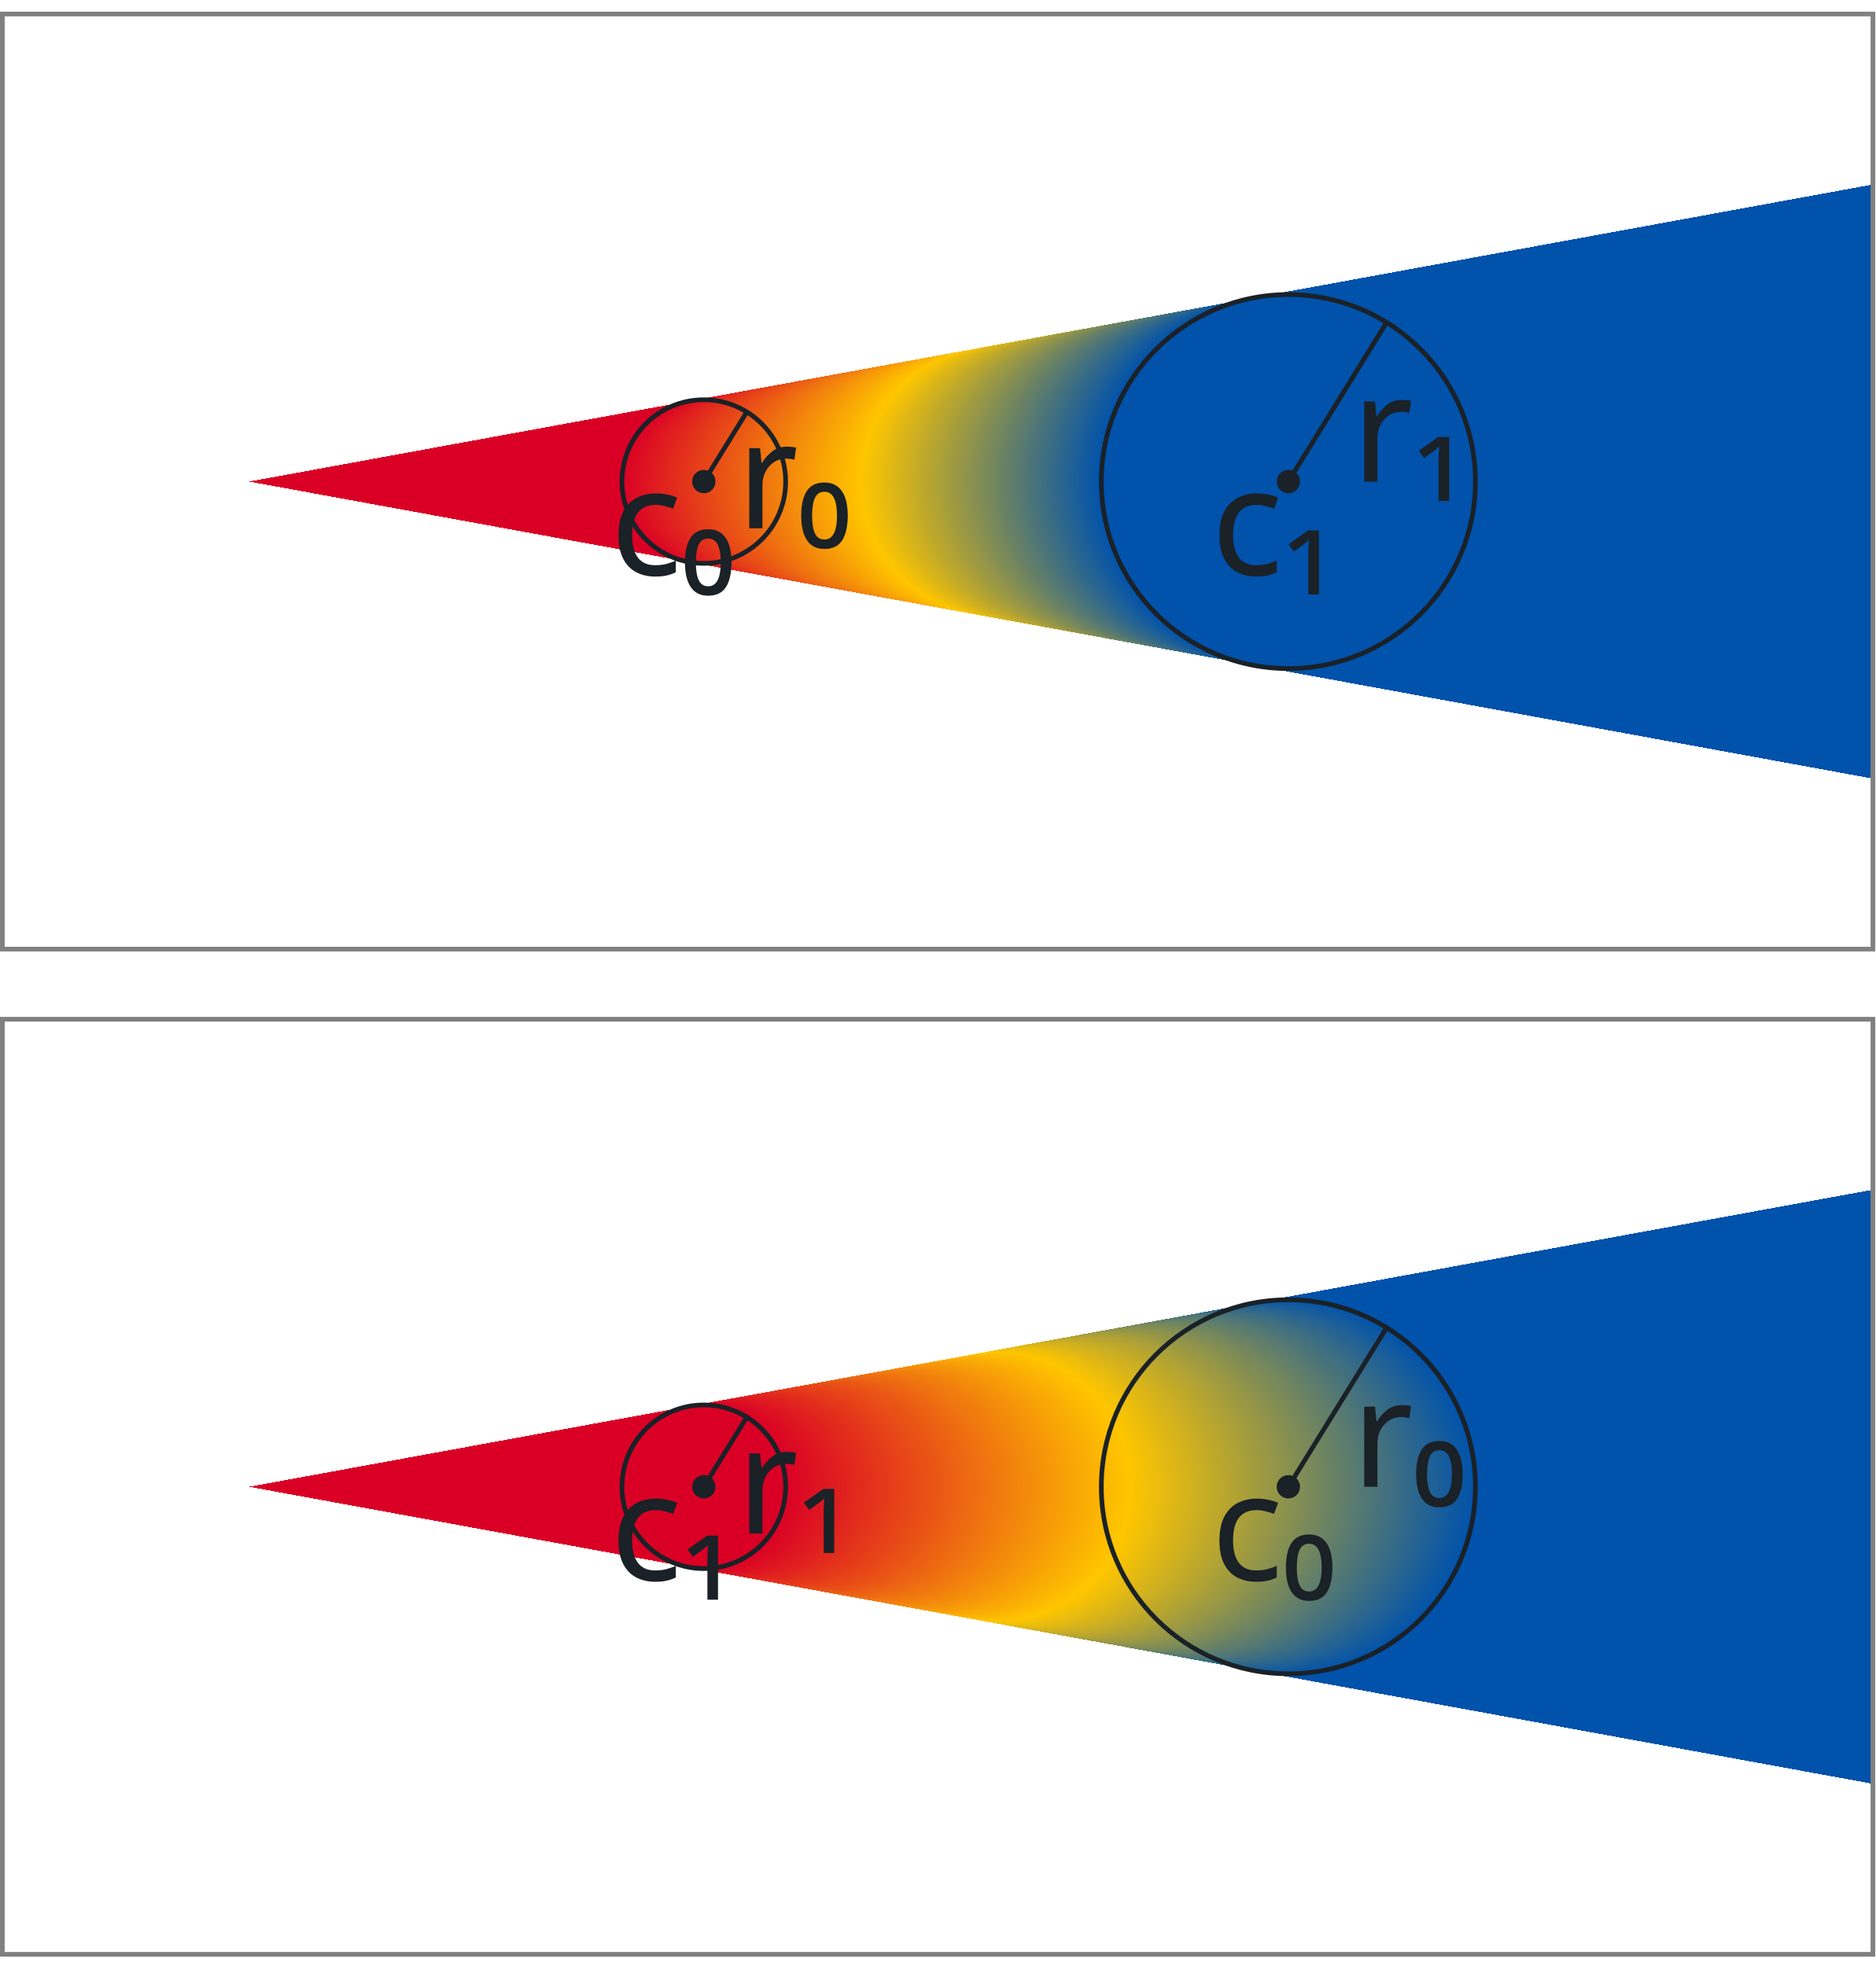
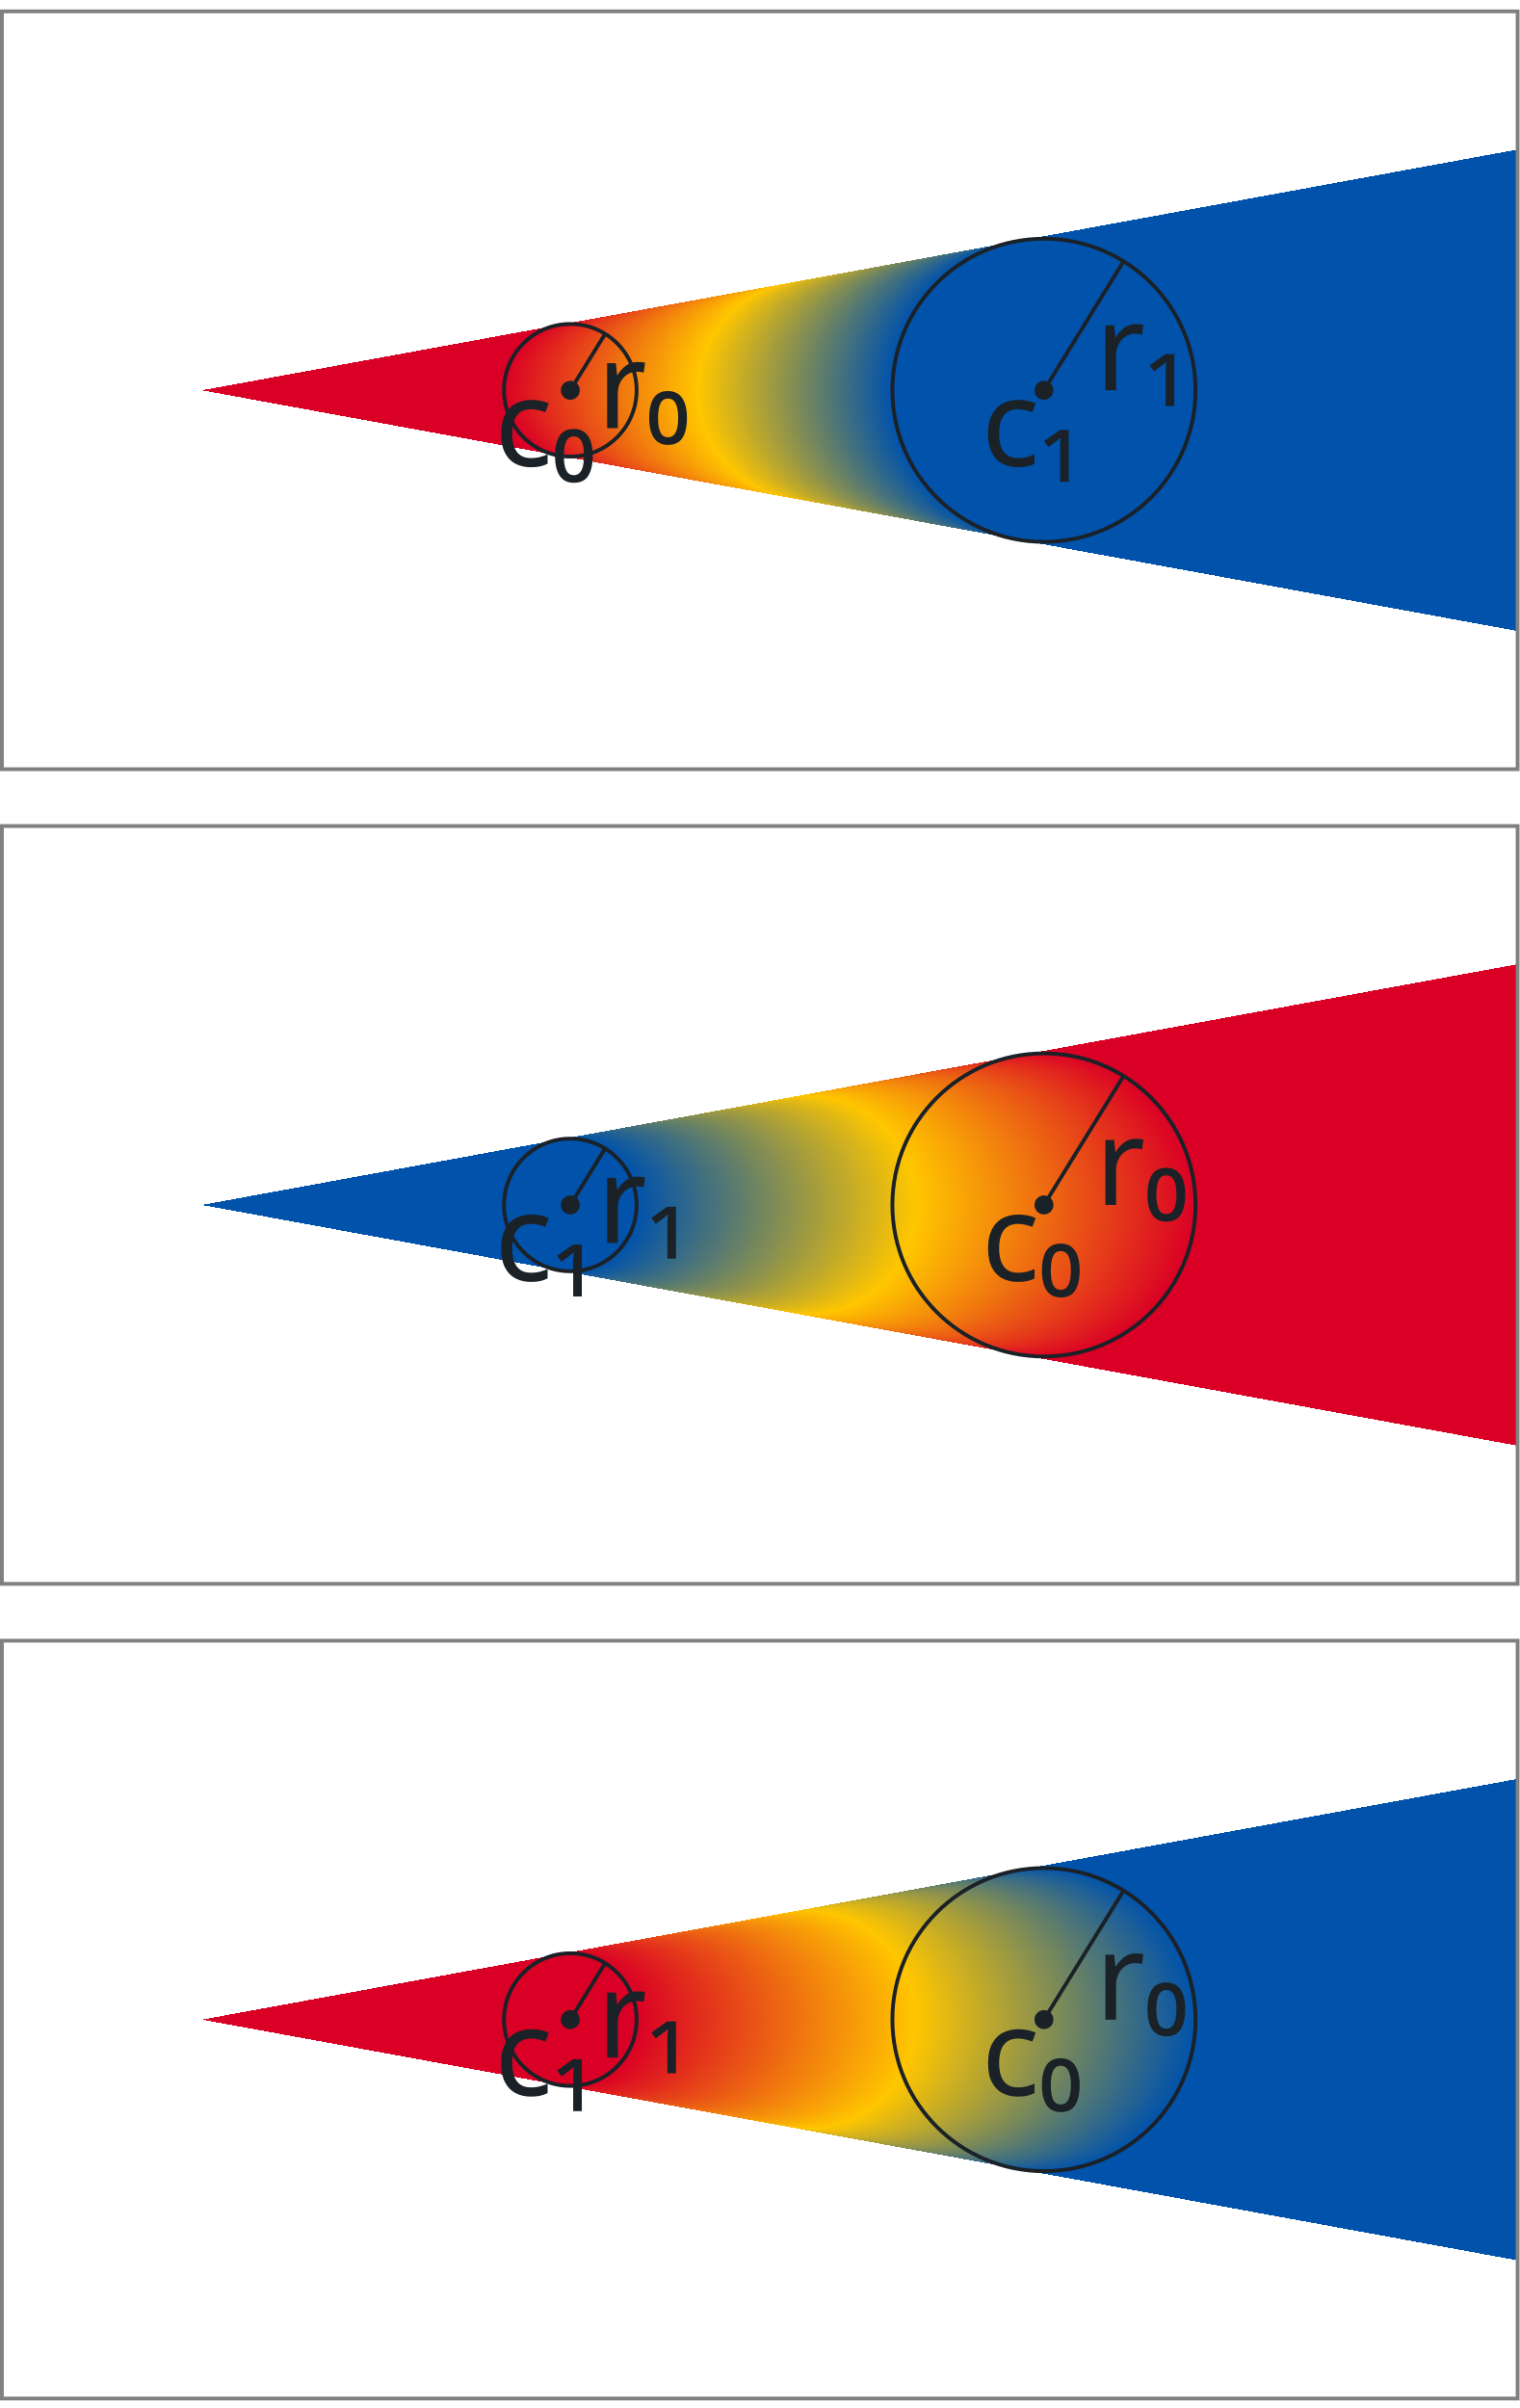
- <svg xmlns="http://www.w3.org/2000/svg" viewBox="-301 -206 802 841">
+ <svg xmlns="http://www.w3.org/2000/svg" viewBox="-301 -206 802 1271">
  <style>
    .label { font-size: 64px; font-family: Calibri, sans-serif; stroke-width: 0; stroke: black; fill: #1a2127; }
  </style>
  <defs>
    <radialGradient id="radgrad-pad1" gradientUnits="userSpaceOnUse" fx="0" fy="0" fr="35" cx="250" cy="0" r="80" spreadMethod="pad">
      <stop offset="0%" stop-color="#DA0025" />
      <stop offset="50%" stop-color="#FFC600" />
      <stop offset="100%" stop-color="#0052AB" />
    </radialGradient>
    <radialGradient id="radgrad-pad2" gradientUnits="userSpaceOnUse" fx="250" fy="0" fr="80" cx="0" cy="0" r="35" spreadMethod="pad">
+       <stop offset="0%" stop-color="#DA0025" />
+       <stop offset="50%" stop-color="#FFC600" />
+       <stop offset="100%" stop-color="#0052AB" />
+     </radialGradient>
+     <radialGradient id="radgrad-pad3" gradientUnits="userSpaceOnUse" fx="250" fy="0" fr="80" cx="0" cy="0" r="35" spreadMethod="pad">
      <stop offset="0%" stop-color="#0052AB" />
      <stop offset="50%" stop-color="#FFC600" />
      <stop offset="100%" stop-color="#DA0025" />
    </radialGradient>
    <rect id="filled-rect" x="-300" y="-200" width="800" height="400" stroke-width="2" stroke="gray" />
  </defs>
  <use href="#filled-rect" fill="url(#radgrad-pad1)" />
  <g id="points" fill="none" stroke-width="2" stroke="#1a2127">
    <circle cx="0" cy="0" r="35" />
    <circle cx="0" cy="0" r="4" fill="#1a2127" />
    <line x1="0" y1="0" x2="18.386" y2="-29.781" />
    <circle cx="250" cy="0" r="80" />
    <circle cx="250" cy="0" r="4" fill="#1a2127" />
    <line x1="250" y1="0" x2="292.012" y2="-68.05" />
  </g>
  <text class="label" x="-40" y="40">c₀</text>
  <text class="label" x="14" y="20">r₀</text>
  <text class="label" x="217" y="40">c₁</text>
  <text class="label" x="277" y="0">r₁</text>
  <g transform="translate(0, 430)">
    <use href="#filled-rect" fill="url(#radgrad-pad2)" />
    <use href="#points" />
    <text class="label" x="-40" y="40">c₁</text>
    <text class="label" x="14" y="20">r₁</text>
    <text class="label" x="217" y="40">c₀</text>
    <text class="label" x="277" y="0">r₀</text>
  </g>
+   <g transform="translate(0, 860)">
+     <use href="#filled-rect" fill="url(#radgrad-pad3)" />
+     <use href="#points" />
+     <text class="label" x="-40" y="40">c₁</text>
+     <text class="label" x="14" y="20">r₁</text>
+     <text class="label" x="217" y="40">c₀</text>
+     <text class="label" x="277" y="0">r₀</text>
+   </g>
</svg>
